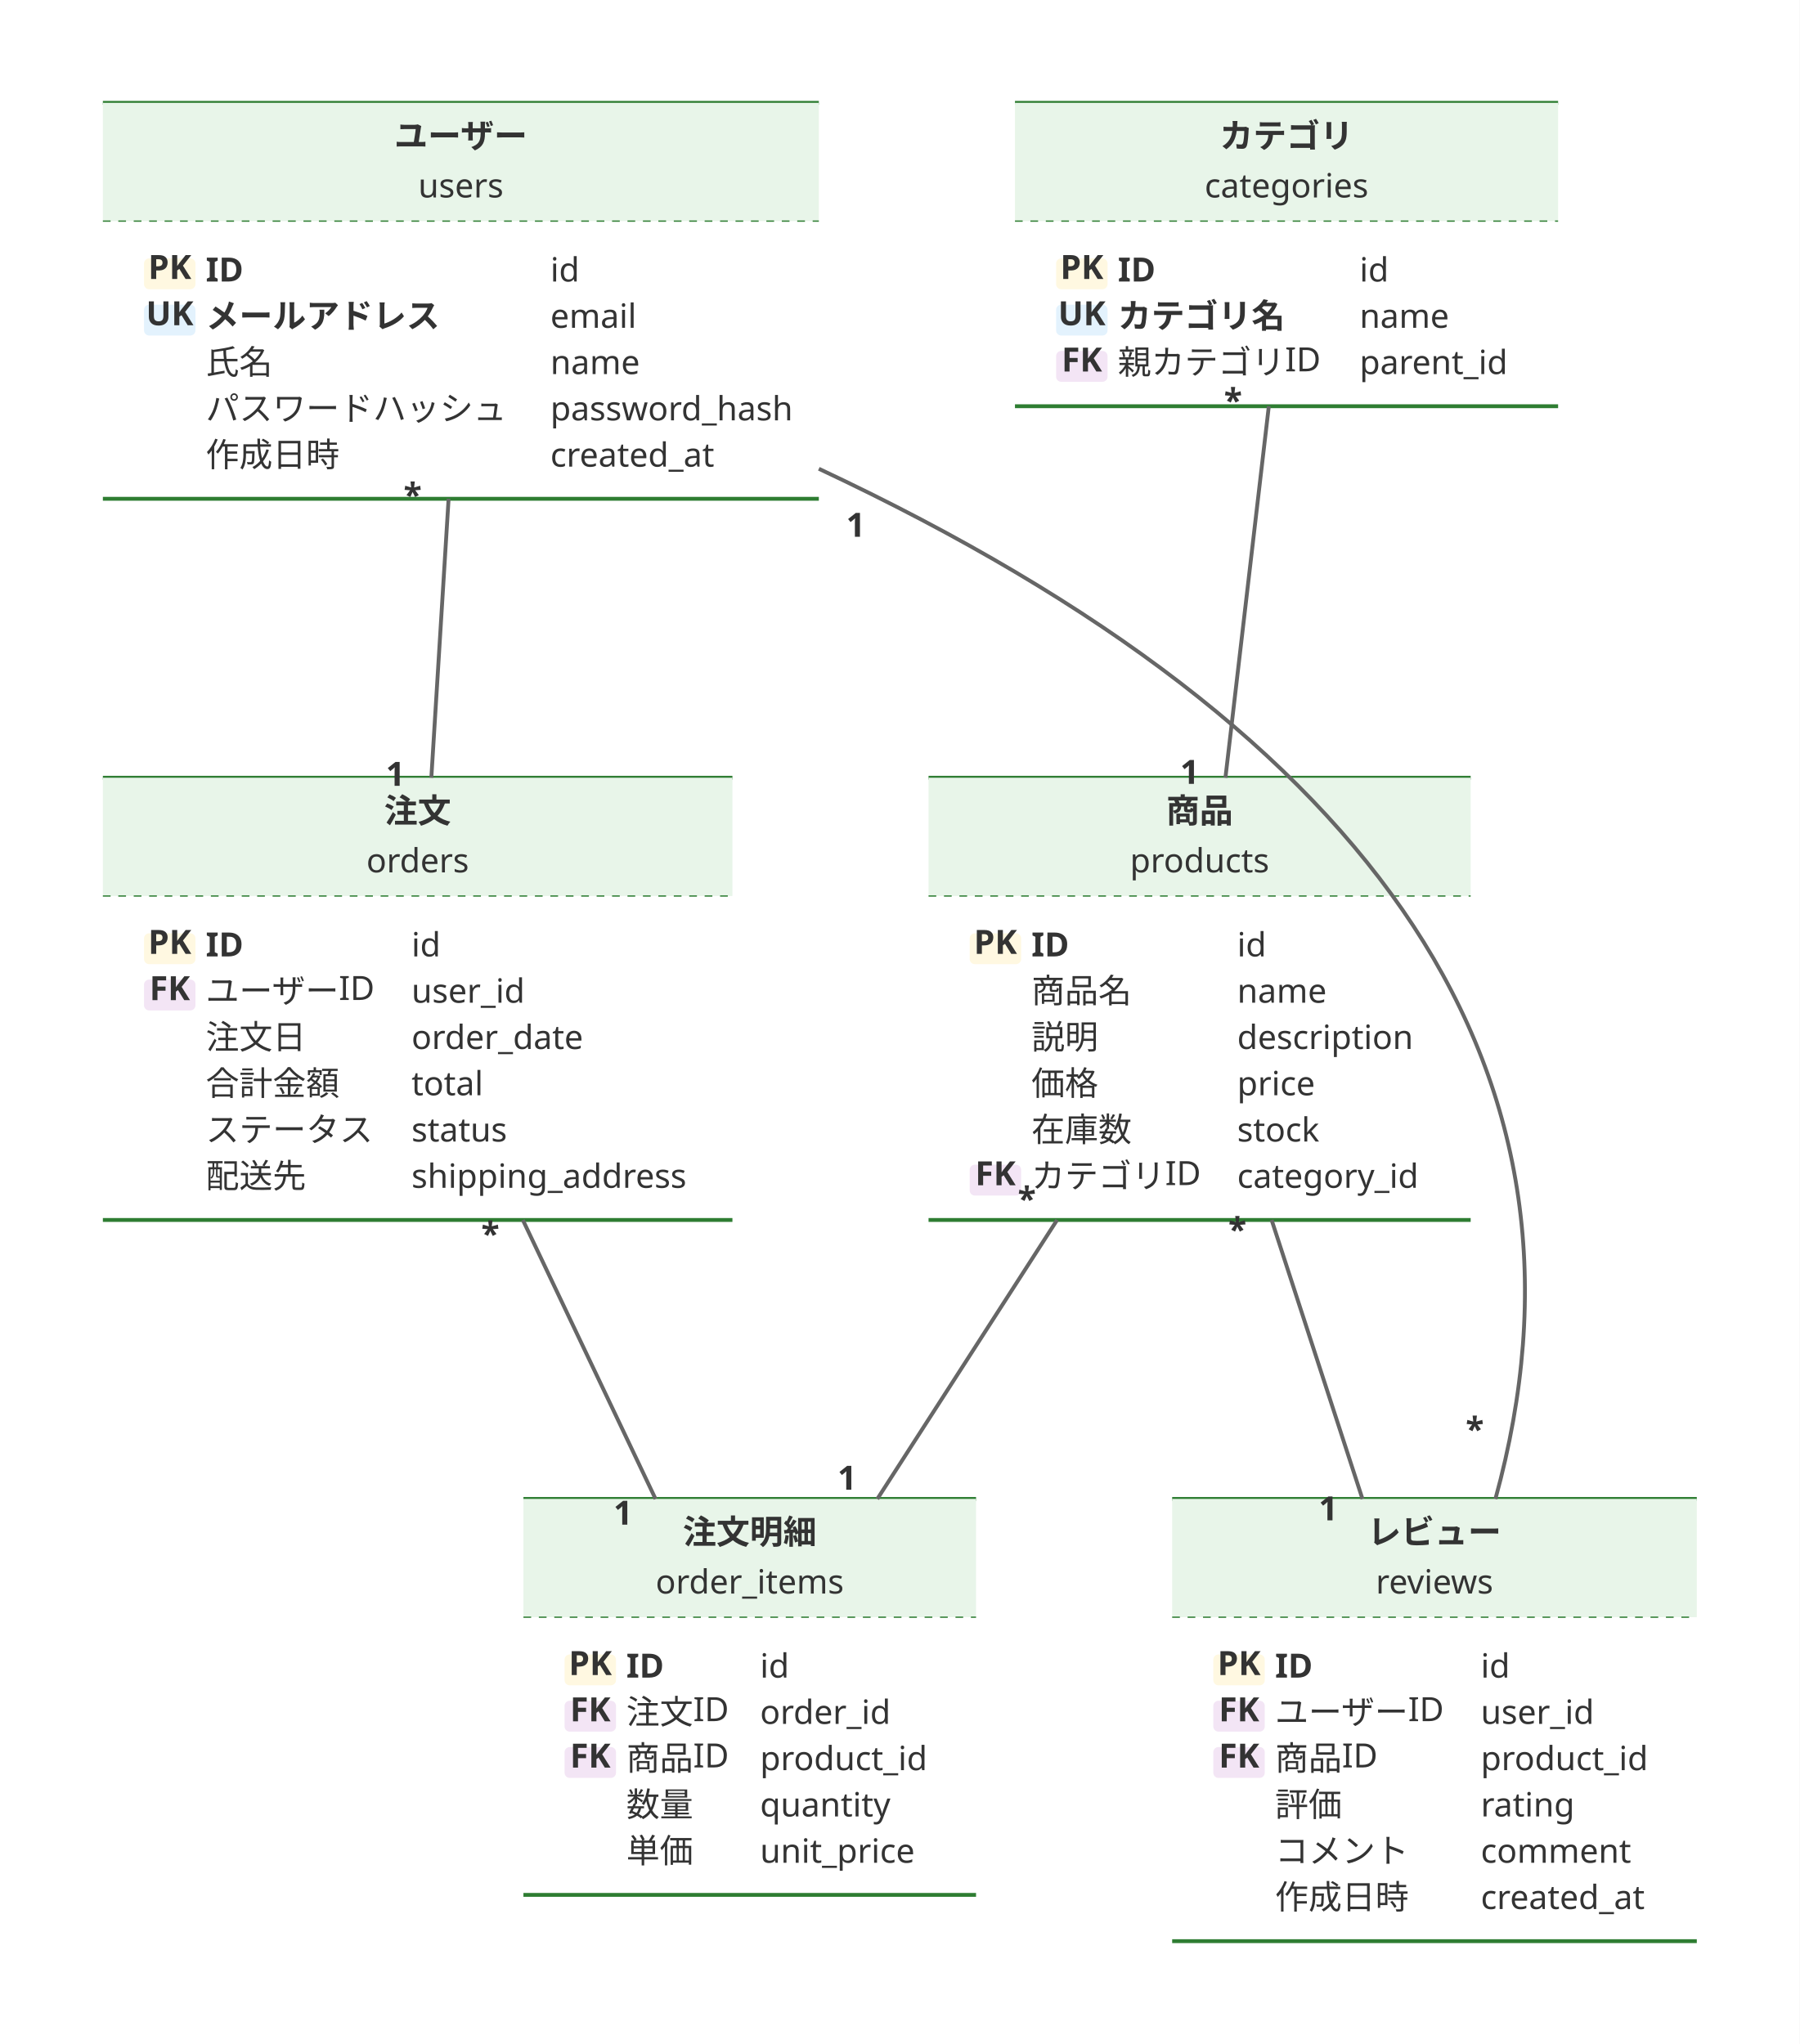
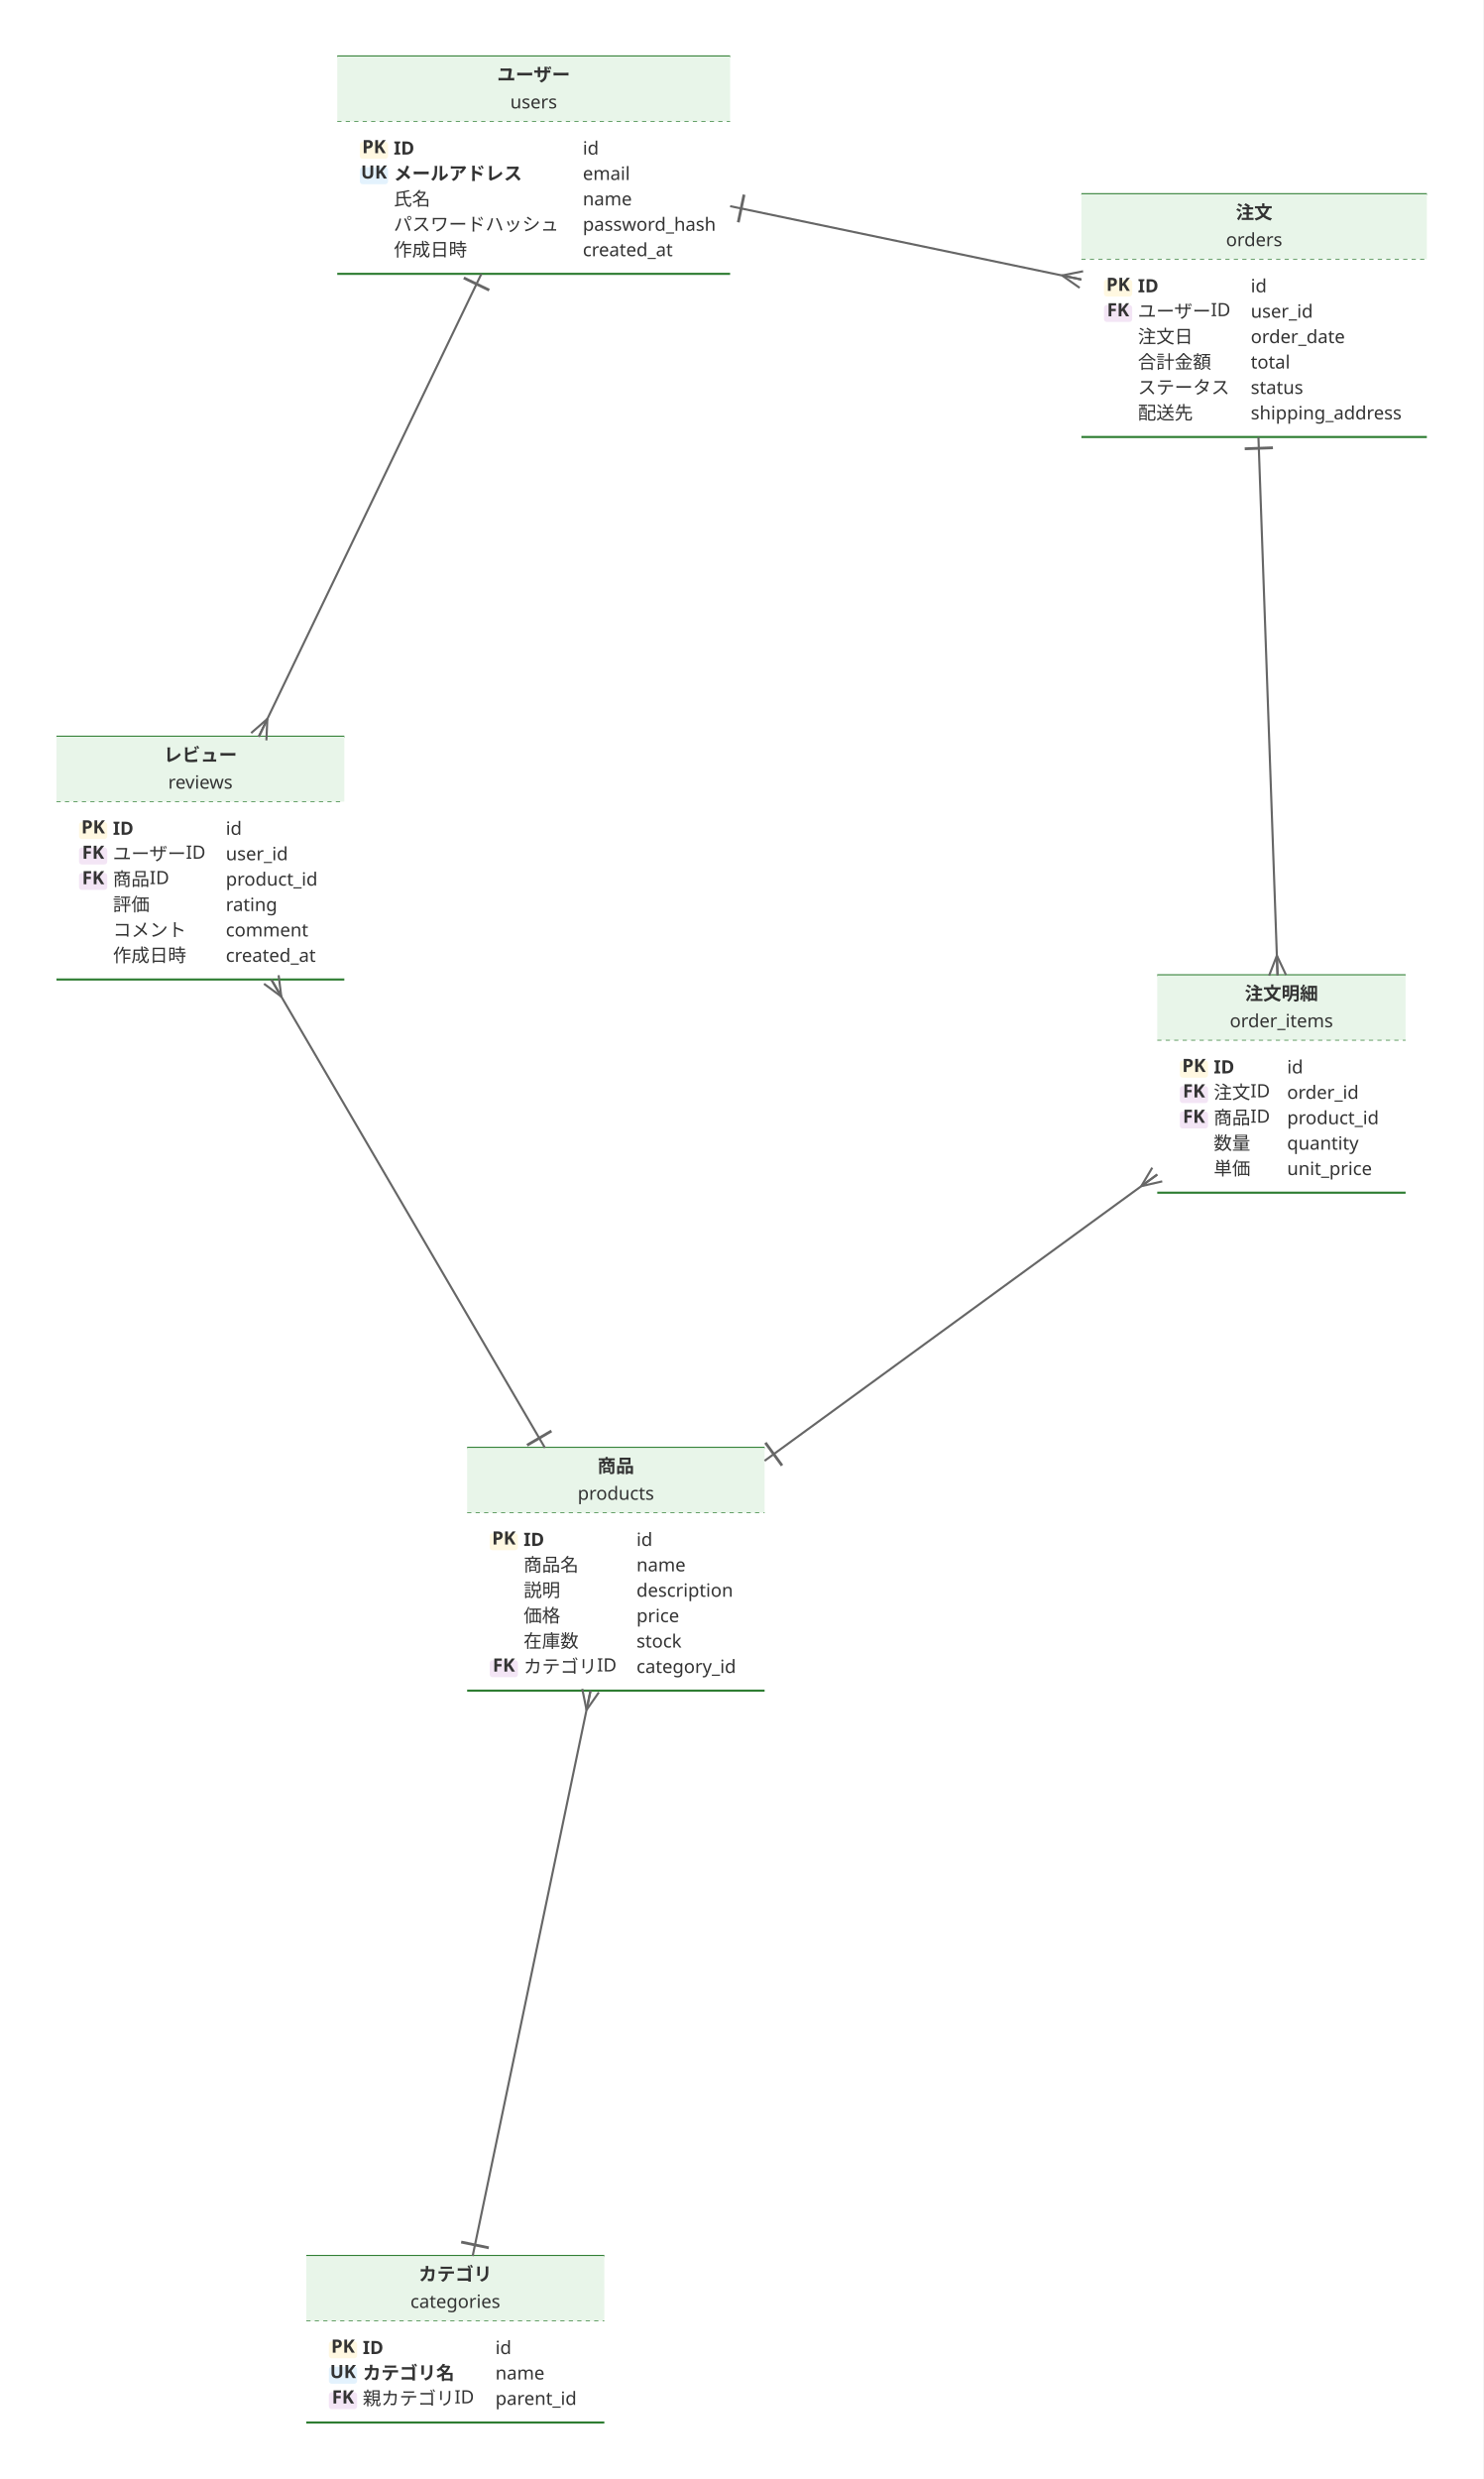
- <svg xmlns="http://www.w3.org/2000/svg" width="699.79" height="795" viewBox="0 0 699.79 795">
+ <svg xmlns="http://www.w3.org/2000/svg" width="1051.119" height="1756.214" viewBox="0 0 1051.119 1756.214">
  <rect width="100%" height="100%" fill="white" />
  <style>text { font-family: sans-serif; font-size: 13px; fill: #333; }</style>
-   <rect x="40" y="40" width="278.4" height="154" fill="#fff" stroke="none" />
-   <line x1="40" y1="40" x2="318.4" y2="40" stroke="#2e7d32" stroke-width="1.5" />
-   <line x1="40" y1="194" x2="318.4" y2="194" stroke="#2e7d32" stroke-width="1.5" />
-   <rect x="40" y="40" width="278.4" height="46" fill="#e8f5e9" />
-   <line x1="40" y1="86" x2="318.4" y2="86" stroke="#2e7d32" stroke-width="0.5" stroke-dasharray="3,3" />
-   <text x="179.2" y="57.48" text-anchor="middle" font-weight="bold" fill="#2e7d32">ユーザー</text>
-   <text x="179.2" y="76.8" text-anchor="middle" font-size="10" font-family="monospace" fill="#888">users</text>
-   <rect x="56" y="100.5" width="20" height="12" rx="2" fill="#fff8e1" stroke="none" />
-   <text x="66" y="108.5" font-size="8" font-weight="bold" fill="#c8a415" text-anchor="middle">PK</text>
-   <text x="80" y="109.5" font-size="11" fill="#333" font-weight="bold">ID</text>
-   <text x="214" y="109.5" font-size="10" font-family="monospace" fill="#999">id</text>
-   <rect x="56" y="118.5" width="20" height="12" rx="2" fill="#e3f2fd" stroke="none" />
-   <text x="66" y="126.5" font-size="8" font-weight="bold" fill="#1565c0" text-anchor="middle">UK</text>
-   <text x="80" y="127.5" font-size="11" fill="#333" font-weight="bold">メールアドレス</text>
-   <text x="214" y="127.5" font-size="10" font-family="monospace" fill="#999">email</text>
-   <text x="80" y="145.5" font-size="11" fill="#555">氏名</text>
-   <text x="214" y="145.5" font-size="10" font-family="monospace" fill="#999">name</text>
-   <text x="80" y="163.5" font-size="11" fill="#555">パスワードハッシュ</text>
-   <text x="214" y="163.5" font-size="10" font-family="monospace" fill="#999">password_hash</text>
-   <text x="80" y="181.5" font-size="11" fill="#555">作成日時</text>
-   <text x="214" y="181.5" font-size="10" font-family="monospace" fill="#999">created_at</text>
-   <rect x="40" y="302.5" width="244.8" height="172" fill="#fff" stroke="none" />
-   <line x1="40" y1="302.5" x2="284.8" y2="302.5" stroke="#2e7d32" stroke-width="1.5" />
-   <line x1="40" y1="474.5" x2="284.8" y2="474.5" stroke="#2e7d32" stroke-width="1.5" />
-   <rect x="40" y="302.5" width="244.8" height="46" fill="#e8f5e9" />
-   <line x1="40" y1="348.5" x2="284.8" y2="348.5" stroke="#2e7d32" stroke-width="0.5" stroke-dasharray="3,3" />
-   <text x="162.4" y="319.98" text-anchor="middle" font-weight="bold" fill="#2e7d32">注文</text>
-   <text x="162.4" y="339.3" text-anchor="middle" font-size="10" font-family="monospace" fill="#888">orders</text>
-   <rect x="56" y="363" width="20" height="12" rx="2" fill="#fff8e1" stroke="none" />
-   <text x="66" y="371" font-size="8" font-weight="bold" fill="#c8a415" text-anchor="middle">PK</text>
-   <text x="80" y="372" font-size="11" fill="#333" font-weight="bold">ID</text>
-   <text x="160" y="372" font-size="10" font-family="monospace" fill="#999">id</text>
-   <rect x="56" y="381" width="20" height="12" rx="2" fill="#f3e5f5" stroke="none" />
-   <text x="66" y="389" font-size="8" font-weight="bold" fill="#7b1fa2" text-anchor="middle">FK</text>
-   <text x="80" y="390" font-size="11" fill="#555">ユーザーID</text>
-   <text x="160" y="390" font-size="10" font-family="monospace" fill="#999">user_id</text>
-   <text x="80" y="408" font-size="11" fill="#555">注文日</text>
-   <text x="160" y="408" font-size="10" font-family="monospace" fill="#999">order_date</text>
-   <text x="80" y="426" font-size="11" fill="#555">合計金額</text>
-   <text x="160" y="426" font-size="10" font-family="monospace" fill="#999">total</text>
-   <text x="80" y="444" font-size="11" fill="#555">ステータス</text>
-   <text x="160" y="444" font-size="10" font-family="monospace" fill="#999">status</text>
-   <text x="80" y="462" font-size="11" fill="#555">配送先</text>
-   <text x="160" y="462" font-size="10" font-family="monospace" fill="#999">shipping_address</text>
-   <rect x="203.53" y="583" width="176" height="154" fill="#fff" stroke="none" />
-   <line x1="203.53" y1="583" x2="379.53" y2="583" stroke="#2e7d32" stroke-width="1.5" />
-   <line x1="203.53" y1="737" x2="379.53" y2="737" stroke="#2e7d32" stroke-width="1.5" />
-   <rect x="203.53" y="583" width="176" height="46" fill="#e8f5e9" />
-   <line x1="203.53" y1="629" x2="379.53" y2="629" stroke="#2e7d32" stroke-width="0.5" stroke-dasharray="3,3" />
-   <text x="291.53" y="600.48" text-anchor="middle" font-weight="bold" fill="#2e7d32">注文明細</text>
-   <text x="291.53" y="619.8" text-anchor="middle" font-size="10" font-family="monospace" fill="#888">order_items</text>
-   <rect x="219.53" y="643.5" width="20" height="12" rx="2" fill="#fff8e1" stroke="none" />
-   <text x="229.53" y="651.5" font-size="8" font-weight="bold" fill="#c8a415" text-anchor="middle">PK</text>
-   <text x="243.53" y="652.5" font-size="11" fill="#333" font-weight="bold">ID</text>
-   <text x="295.53" y="652.5" font-size="10" font-family="monospace" fill="#999">id</text>
-   <rect x="219.53" y="661.5" width="20" height="12" rx="2" fill="#f3e5f5" stroke="none" />
-   <text x="229.53" y="669.5" font-size="8" font-weight="bold" fill="#7b1fa2" text-anchor="middle">FK</text>
-   <text x="243.53" y="670.5" font-size="11" fill="#555">注文ID</text>
-   <text x="295.53" y="670.5" font-size="10" font-family="monospace" fill="#999">order_id</text>
-   <rect x="219.53" y="679.5" width="20" height="12" rx="2" fill="#f3e5f5" stroke="none" />
-   <text x="229.53" y="687.5" font-size="8" font-weight="bold" fill="#7b1fa2" text-anchor="middle">FK</text>
-   <text x="243.53" y="688.5" font-size="11" fill="#555">商品ID</text>
-   <text x="295.53" y="688.5" font-size="10" font-family="monospace" fill="#999">product_id</text>
-   <text x="243.53" y="706.5" font-size="11" fill="#555">数量</text>
-   <text x="295.53" y="706.5" font-size="10" font-family="monospace" fill="#999">quantity</text>
-   <text x="243.53" y="724.5" font-size="11" fill="#555">単価</text>
-   <text x="295.53" y="724.5" font-size="10" font-family="monospace" fill="#999">unit_price</text>
-   <rect x="361.06" y="302.5" width="210.8" height="172" fill="#fff" stroke="none" />
-   <line x1="361.06" y1="302.5" x2="571.86" y2="302.5" stroke="#2e7d32" stroke-width="1.5" />
-   <line x1="361.06" y1="474.5" x2="571.86" y2="474.5" stroke="#2e7d32" stroke-width="1.5" />
-   <rect x="361.06" y="302.5" width="210.8" height="46" fill="#e8f5e9" />
-   <line x1="361.06" y1="348.5" x2="571.86" y2="348.5" stroke="#2e7d32" stroke-width="0.5" stroke-dasharray="3,3" />
-   <text x="466.46" y="319.98" text-anchor="middle" font-weight="bold" fill="#2e7d32">商品</text>
-   <text x="466.46" y="339.3" text-anchor="middle" font-size="10" font-family="monospace" fill="#888">products</text>
-   <rect x="377.06" y="363" width="20" height="12" rx="2" fill="#fff8e1" stroke="none" />
-   <text x="387.06" y="371" font-size="8" font-weight="bold" fill="#c8a415" text-anchor="middle">PK</text>
-   <text x="401.06" y="372" font-size="11" fill="#333" font-weight="bold">ID</text>
-   <text x="481.06" y="372" font-size="10" font-family="monospace" fill="#999">id</text>
-   <text x="401.06" y="390" font-size="11" fill="#555">商品名</text>
-   <text x="481.06" y="390" font-size="10" font-family="monospace" fill="#999">name</text>
-   <text x="401.06" y="408" font-size="11" fill="#555">説明</text>
-   <text x="481.06" y="408" font-size="10" font-family="monospace" fill="#999">description</text>
-   <text x="401.06" y="426" font-size="11" fill="#555">価格</text>
-   <text x="481.06" y="426" font-size="10" font-family="monospace" fill="#999">price</text>
-   <text x="401.06" y="444" font-size="11" fill="#555">在庫数</text>
-   <text x="481.06" y="444" font-size="10" font-family="monospace" fill="#999">stock</text>
-   <rect x="377.06" y="453" width="20" height="12" rx="2" fill="#f3e5f5" stroke="none" />
-   <text x="387.06" y="461" font-size="8" font-weight="bold" fill="#7b1fa2" text-anchor="middle">FK</text>
-   <text x="401.06" y="462" font-size="11" fill="#555">カテゴリID</text>
-   <text x="481.06" y="462" font-size="10" font-family="monospace" fill="#999">category_id</text>
-   <rect x="394.66" y="40" width="211.2" height="118" fill="#fff" stroke="none" />
-   <line x1="394.66" y1="40" x2="605.86" y2="40" stroke="#2e7d32" stroke-width="1.5" />
-   <line x1="394.66" y1="158" x2="605.86" y2="158" stroke="#2e7d32" stroke-width="1.5" />
-   <rect x="394.66" y="40" width="211.2" height="46" fill="#e8f5e9" />
-   <line x1="394.66" y1="86" x2="605.86" y2="86" stroke="#2e7d32" stroke-width="0.5" stroke-dasharray="3,3" />
-   <text x="500.26" y="57.48" text-anchor="middle" font-weight="bold" fill="#2e7d32">カテゴリ</text>
-   <text x="500.26" y="76.8" text-anchor="middle" font-size="10" font-family="monospace" fill="#888">categories</text>
-   <rect x="410.66" y="100.5" width="20" height="12" rx="2" fill="#fff8e1" stroke="none" />
-   <text x="420.66" y="108.5" font-size="8" font-weight="bold" fill="#c8a415" text-anchor="middle">PK</text>
-   <text x="434.66" y="109.5" font-size="11" fill="#333" font-weight="bold">ID</text>
-   <text x="528.66" y="109.5" font-size="10" font-family="monospace" fill="#999">id</text>
-   <rect x="410.66" y="118.5" width="20" height="12" rx="2" fill="#e3f2fd" stroke="none" />
-   <text x="420.66" y="126.5" font-size="8" font-weight="bold" fill="#1565c0" text-anchor="middle">UK</text>
-   <text x="434.66" y="127.5" font-size="11" fill="#333" font-weight="bold">カテゴリ名</text>
-   <text x="528.66" y="127.5" font-size="10" font-family="monospace" fill="#999">name</text>
-   <rect x="410.66" y="136.5" width="20" height="12" rx="2" fill="#f3e5f5" stroke="none" />
-   <text x="420.66" y="144.5" font-size="8" font-weight="bold" fill="#7b1fa2" text-anchor="middle">FK</text>
-   <text x="434.66" y="145.5" font-size="11" fill="#555">親カテゴリID</text>
-   <text x="528.66" y="145.5" font-size="10" font-family="monospace" fill="#999">parent_id</text>
-   <rect x="455.79" y="583" width="204" height="172" fill="#fff" stroke="none" />
-   <line x1="455.79" y1="583" x2="659.79" y2="583" stroke="#2e7d32" stroke-width="1.5" />
-   <line x1="455.79" y1="755" x2="659.79" y2="755" stroke="#2e7d32" stroke-width="1.5" />
-   <rect x="455.79" y="583" width="204" height="46" fill="#e8f5e9" />
-   <line x1="455.79" y1="629" x2="659.79" y2="629" stroke="#2e7d32" stroke-width="0.5" stroke-dasharray="3,3" />
-   <text x="557.79" y="600.48" text-anchor="middle" font-weight="bold" fill="#2e7d32">レビュー</text>
-   <text x="557.79" y="619.8" text-anchor="middle" font-size="10" font-family="monospace" fill="#888">reviews</text>
-   <rect x="471.79" y="643.5" width="20" height="12" rx="2" fill="#fff8e1" stroke="none" />
-   <text x="481.79" y="651.5" font-size="8" font-weight="bold" fill="#c8a415" text-anchor="middle">PK</text>
-   <text x="495.79" y="652.5" font-size="11" fill="#333" font-weight="bold">ID</text>
-   <text x="575.79" y="652.5" font-size="10" font-family="monospace" fill="#999">id</text>
-   <rect x="471.79" y="661.5" width="20" height="12" rx="2" fill="#f3e5f5" stroke="none" />
-   <text x="481.79" y="669.5" font-size="8" font-weight="bold" fill="#7b1fa2" text-anchor="middle">FK</text>
-   <text x="495.79" y="670.5" font-size="11" fill="#555">ユーザーID</text>
-   <text x="575.79" y="670.5" font-size="10" font-family="monospace" fill="#999">user_id</text>
-   <rect x="471.79" y="679.5" width="20" height="12" rx="2" fill="#f3e5f5" stroke="none" />
-   <text x="481.79" y="687.5" font-size="8" font-weight="bold" fill="#7b1fa2" text-anchor="middle">FK</text>
-   <text x="495.79" y="688.5" font-size="11" fill="#555">商品ID</text>
-   <text x="575.79" y="688.5" font-size="10" font-family="monospace" fill="#999">product_id</text>
-   <text x="495.79" y="706.5" font-size="11" fill="#555">評価</text>
-   <text x="575.79" y="706.5" font-size="10" font-family="monospace" fill="#999">rating</text>
-   <text x="495.79" y="724.5" font-size="11" fill="#555">コメント</text>
-   <text x="575.79" y="724.5" font-size="10" font-family="monospace" fill="#999">comment</text>
-   <text x="495.79" y="742.5" font-size="11" fill="#555">作成日時</text>
-   <text x="575.79" y="742.5" font-size="10" font-family="monospace" fill="#999">created_at</text>
-   <path d="M174.435,194 L167.722,302.5" fill="none" stroke="#666" stroke-width="1.5" />
-   <text x="153.748" y="305.635" text-anchor="middle" font-size="12" font-weight="bold" fill="#666">1</text>
-   <text x="160.462" y="197.135" text-anchor="middle" font-size="12" font-weight="bold" fill="#666">*</text>
-   <path d="M203.303,474.5 L254.907,583" fill="none" stroke="#666" stroke-width="1.5" />
-   <text x="242.265" y="593.013" text-anchor="middle" font-size="12" font-weight="bold" fill="#666">1</text>
-   <text x="190.66" y="484.513" text-anchor="middle" font-size="12" font-weight="bold" fill="#666">*</text>
-   <path d="M411.049,474.5 L341.142,583" fill="none" stroke="#666" stroke-width="1.5" />
-   <text x="329.373" y="579.417" text-anchor="middle" font-size="12" font-weight="bold" fill="#666">1</text>
-   <text x="399.281" y="470.917" text-anchor="middle" font-size="12" font-weight="bold" fill="#666">*</text>
-   <path d="M493.372,158 L476.501,302.5" fill="none" stroke="#666" stroke-width="1.5" />
-   <text x="462.595" y="304.876" text-anchor="middle" font-size="12" font-weight="bold" fill="#666">1</text>
-   <text x="479.466" y="160.376" text-anchor="middle" font-size="12" font-weight="bold" fill="#666">*</text>
-   <path d="M318.4,182.317 Q649.12,337.5 581.483,583" fill="none" stroke="#666" stroke-width="1.5" />
-   <text x="332.734" y="208.778" text-anchor="middle" font-size="12" font-weight="bold" fill="#666">1</text>
-   <text x="573.452" y="560.464" text-anchor="middle" font-size="12" font-weight="bold" fill="#666">*</text>
-   <path d="M494.461,474.5 L529.789,583" fill="none" stroke="#666" stroke-width="1.5" />
-   <text x="516.477" y="591.334" text-anchor="middle" font-size="12" font-weight="bold" fill="#666">1</text>
-   <text x="481.149" y="482.834" text-anchor="middle" font-size="12" font-weight="bold" fill="#666">*</text>
+   <rect x="238.986" y="40" width="278.4" height="154" fill="#fff" stroke="none" />
+   <line x1="238.986" y1="40" x2="517.386" y2="40" stroke="#2e7d32" stroke-width="1.5" />
+   <line x1="238.986" y1="194" x2="517.386" y2="194" stroke="#2e7d32" stroke-width="1.5" />
+   <rect x="238.986" y="40" width="278.4" height="46" fill="#e8f5e9" />
+   <line x1="238.986" y1="86" x2="517.386" y2="86" stroke="#2e7d32" stroke-width="0.5" stroke-dasharray="3,3" />
+   <text x="378.186" y="57.48" text-anchor="middle" font-weight="bold" fill="#2e7d32">ユーザー</text>
+   <text x="378.186" y="76.8" text-anchor="middle" font-size="10" font-family="monospace" fill="#888">users</text>
+   <rect x="254.986" y="100.5" width="20" height="12" rx="2" fill="#fff8e1" stroke="none" />
+   <text x="264.986" y="108.5" font-size="8" font-weight="bold" fill="#c8a415" text-anchor="middle">PK</text>
+   <text x="278.986" y="109.5" font-size="11" fill="#333" font-weight="bold">ID</text>
+   <text x="412.986" y="109.5" font-size="10" font-family="monospace" fill="#999">id</text>
+   <rect x="254.986" y="118.5" width="20" height="12" rx="2" fill="#e3f2fd" stroke="none" />
+   <text x="264.986" y="126.5" font-size="8" font-weight="bold" fill="#1565c0" text-anchor="middle">UK</text>
+   <text x="278.986" y="127.5" font-size="11" fill="#333" font-weight="bold">メールアドレス</text>
+   <text x="412.986" y="127.5" font-size="10" font-family="monospace" fill="#999">email</text>
+   <text x="278.986" y="145.5" font-size="11" fill="#555">氏名</text>
+   <text x="412.986" y="145.5" font-size="10" font-family="monospace" fill="#999">name</text>
+   <text x="278.986" y="163.5" font-size="11" fill="#555">パスワードハッシュ</text>
+   <text x="412.986" y="163.5" font-size="10" font-family="monospace" fill="#999">password_hash</text>
+   <text x="278.986" y="181.5" font-size="11" fill="#555">作成日時</text>
+   <text x="412.986" y="181.5" font-size="10" font-family="monospace" fill="#999">created_at</text>
+   <rect x="766.319" y="137.581" width="244.8" height="172" fill="#fff" stroke="none" />
+   <line x1="766.319" y1="137.581" x2="1011.119" y2="137.581" stroke="#2e7d32" stroke-width="1.5" />
+   <line x1="766.319" y1="309.581" x2="1011.119" y2="309.581" stroke="#2e7d32" stroke-width="1.5" />
+   <rect x="766.319" y="137.581" width="244.8" height="46" fill="#e8f5e9" />
+   <line x1="766.319" y1="183.581" x2="1011.119" y2="183.581" stroke="#2e7d32" stroke-width="0.5" stroke-dasharray="3,3" />
+   <text x="888.719" y="155.061" text-anchor="middle" font-weight="bold" fill="#2e7d32">注文</text>
+   <text x="888.719" y="174.381" text-anchor="middle" font-size="10" font-family="monospace" fill="#888">orders</text>
+   <rect x="782.319" y="198.081" width="20" height="12" rx="2" fill="#fff8e1" stroke="none" />
+   <text x="792.319" y="206.081" font-size="8" font-weight="bold" fill="#c8a415" text-anchor="middle">PK</text>
+   <text x="806.319" y="207.081" font-size="11" fill="#333" font-weight="bold">ID</text>
+   <text x="886.319" y="207.081" font-size="10" font-family="monospace" fill="#999">id</text>
+   <rect x="782.319" y="216.081" width="20" height="12" rx="2" fill="#f3e5f5" stroke="none" />
+   <text x="792.319" y="224.081" font-size="8" font-weight="bold" fill="#7b1fa2" text-anchor="middle">FK</text>
+   <text x="806.319" y="225.081" font-size="11" fill="#555">ユーザーID</text>
+   <text x="886.319" y="225.081" font-size="10" font-family="monospace" fill="#999">user_id</text>
+   <text x="806.319" y="243.081" font-size="11" fill="#555">注文日</text>
+   <text x="886.319" y="243.081" font-size="10" font-family="monospace" fill="#999">order_date</text>
+   <text x="806.319" y="261.081" font-size="11" fill="#555">合計金額</text>
+   <text x="886.319" y="261.081" font-size="10" font-family="monospace" fill="#999">total</text>
+   <text x="806.319" y="279.081" font-size="11" fill="#555">ステータス</text>
+   <text x="886.319" y="279.081" font-size="10" font-family="monospace" fill="#999">status</text>
+   <text x="806.319" y="297.081" font-size="11" fill="#555">配送先</text>
+   <text x="886.319" y="297.081" font-size="10" font-family="monospace" fill="#999">shipping_address</text>
+   <rect x="820.068" y="690.944" width="176" height="154" fill="#fff" stroke="none" />
+   <line x1="820.068" y1="690.944" x2="996.068" y2="690.944" stroke="#2e7d32" stroke-width="1.5" />
+   <line x1="820.068" y1="844.944" x2="996.068" y2="844.944" stroke="#2e7d32" stroke-width="1.5" />
+   <rect x="820.068" y="690.944" width="176" height="46" fill="#e8f5e9" />
+   <line x1="820.068" y1="736.944" x2="996.068" y2="736.944" stroke="#2e7d32" stroke-width="0.5" stroke-dasharray="3,3" />
+   <text x="908.068" y="708.424" text-anchor="middle" font-weight="bold" fill="#2e7d32">注文明細</text>
+   <text x="908.068" y="727.744" text-anchor="middle" font-size="10" font-family="monospace" fill="#888">order_items</text>
+   <rect x="836.068" y="751.444" width="20" height="12" rx="2" fill="#fff8e1" stroke="none" />
+   <text x="846.068" y="759.444" font-size="8" font-weight="bold" fill="#c8a415" text-anchor="middle">PK</text>
+   <text x="860.068" y="760.444" font-size="11" fill="#333" font-weight="bold">ID</text>
+   <text x="912.068" y="760.444" font-size="10" font-family="monospace" fill="#999">id</text>
+   <rect x="836.068" y="769.444" width="20" height="12" rx="2" fill="#f3e5f5" stroke="none" />
+   <text x="846.068" y="777.444" font-size="8" font-weight="bold" fill="#7b1fa2" text-anchor="middle">FK</text>
+   <text x="860.068" y="778.444" font-size="11" fill="#555">注文ID</text>
+   <text x="912.068" y="778.444" font-size="10" font-family="monospace" fill="#999">order_id</text>
+   <rect x="836.068" y="787.444" width="20" height="12" rx="2" fill="#f3e5f5" stroke="none" />
+   <text x="846.068" y="795.444" font-size="8" font-weight="bold" fill="#7b1fa2" text-anchor="middle">FK</text>
+   <text x="860.068" y="796.444" font-size="11" fill="#555">商品ID</text>
+   <text x="912.068" y="796.444" font-size="10" font-family="monospace" fill="#999">product_id</text>
+   <text x="860.068" y="814.444" font-size="11" fill="#555">数量</text>
+   <text x="912.068" y="814.444" font-size="10" font-family="monospace" fill="#999">quantity</text>
+   <text x="860.068" y="832.444" font-size="11" fill="#555">単価</text>
+   <text x="912.068" y="832.444" font-size="10" font-family="monospace" fill="#999">unit_price</text>
+   <rect x="331.029" y="1025.704" width="210.8" height="172" fill="#fff" stroke="none" />
+   <line x1="331.029" y1="1025.704" x2="541.829" y2="1025.704" stroke="#2e7d32" stroke-width="1.5" />
+   <line x1="331.029" y1="1197.704" x2="541.829" y2="1197.704" stroke="#2e7d32" stroke-width="1.5" />
+   <rect x="331.029" y="1025.704" width="210.8" height="46" fill="#e8f5e9" />
+   <line x1="331.029" y1="1071.704" x2="541.829" y2="1071.704" stroke="#2e7d32" stroke-width="0.5" stroke-dasharray="3,3" />
+   <text x="436.429" y="1043.184" text-anchor="middle" font-weight="bold" fill="#2e7d32">商品</text>
+   <text x="436.429" y="1062.504" text-anchor="middle" font-size="10" font-family="monospace" fill="#888">products</text>
+   <rect x="347.029" y="1086.204" width="20" height="12" rx="2" fill="#fff8e1" stroke="none" />
+   <text x="357.029" y="1094.204" font-size="8" font-weight="bold" fill="#c8a415" text-anchor="middle">PK</text>
+   <text x="371.029" y="1095.204" font-size="11" fill="#333" font-weight="bold">ID</text>
+   <text x="451.029" y="1095.204" font-size="10" font-family="monospace" fill="#999">id</text>
+   <text x="371.029" y="1113.204" font-size="11" fill="#555">商品名</text>
+   <text x="451.029" y="1113.204" font-size="10" font-family="monospace" fill="#999">name</text>
+   <text x="371.029" y="1131.204" font-size="11" fill="#555">説明</text>
+   <text x="451.029" y="1131.204" font-size="10" font-family="monospace" fill="#999">description</text>
+   <text x="371.029" y="1149.204" font-size="11" fill="#555">価格</text>
+   <text x="451.029" y="1149.204" font-size="10" font-family="monospace" fill="#999">price</text>
+   <text x="371.029" y="1167.204" font-size="11" fill="#555">在庫数</text>
+   <text x="451.029" y="1167.204" font-size="10" font-family="monospace" fill="#999">stock</text>
+   <rect x="347.029" y="1176.204" width="20" height="12" rx="2" fill="#f3e5f5" stroke="none" />
+   <text x="357.029" y="1184.204" font-size="8" font-weight="bold" fill="#7b1fa2" text-anchor="middle">FK</text>
+   <text x="371.029" y="1185.204" font-size="11" fill="#555">カテゴリID</text>
+   <text x="451.029" y="1185.204" font-size="10" font-family="monospace" fill="#999">category_id</text>
+   <rect x="217.05" y="1598.214" width="211.2" height="118" fill="#fff" stroke="none" />
+   <line x1="217.05" y1="1598.214" x2="428.25" y2="1598.214" stroke="#2e7d32" stroke-width="1.5" />
+   <line x1="217.05" y1="1716.214" x2="428.25" y2="1716.214" stroke="#2e7d32" stroke-width="1.5" />
+   <rect x="217.05" y="1598.214" width="211.2" height="46" fill="#e8f5e9" />
+   <line x1="217.05" y1="1644.214" x2="428.25" y2="1644.214" stroke="#2e7d32" stroke-width="0.5" stroke-dasharray="3,3" />
+   <text x="322.65" y="1615.694" text-anchor="middle" font-weight="bold" fill="#2e7d32">カテゴリ</text>
+   <text x="322.65" y="1635.014" text-anchor="middle" font-size="10" font-family="monospace" fill="#888">categories</text>
+   <rect x="233.05" y="1658.714" width="20" height="12" rx="2" fill="#fff8e1" stroke="none" />
+   <text x="243.05" y="1666.714" font-size="8" font-weight="bold" fill="#c8a415" text-anchor="middle">PK</text>
+   <text x="257.05" y="1667.714" font-size="11" fill="#333" font-weight="bold">ID</text>
+   <text x="351.05" y="1667.714" font-size="10" font-family="monospace" fill="#999">id</text>
+   <rect x="233.05" y="1676.714" width="20" height="12" rx="2" fill="#e3f2fd" stroke="none" />
+   <text x="243.05" y="1684.714" font-size="8" font-weight="bold" fill="#1565c0" text-anchor="middle">UK</text>
+   <text x="257.05" y="1685.714" font-size="11" fill="#333" font-weight="bold">カテゴリ名</text>
+   <text x="351.05" y="1685.714" font-size="10" font-family="monospace" fill="#999">name</text>
+   <rect x="233.05" y="1694.714" width="20" height="12" rx="2" fill="#f3e5f5" stroke="none" />
+   <text x="243.05" y="1702.714" font-size="8" font-weight="bold" fill="#7b1fa2" text-anchor="middle">FK</text>
+   <text x="257.05" y="1703.714" font-size="11" fill="#555">親カテゴリID</text>
+   <text x="351.05" y="1703.714" font-size="10" font-family="monospace" fill="#999">parent_id</text>
+   <rect x="40" y="521.914" width="204" height="172" fill="#fff" stroke="none" />
+   <line x1="40" y1="521.914" x2="244" y2="521.914" stroke="#2e7d32" stroke-width="1.5" />
+   <line x1="40" y1="693.914" x2="244" y2="693.914" stroke="#2e7d32" stroke-width="1.5" />
+   <rect x="40" y="521.914" width="204" height="46" fill="#e8f5e9" />
+   <line x1="40" y1="567.914" x2="244" y2="567.914" stroke="#2e7d32" stroke-width="0.5" stroke-dasharray="3,3" />
+   <text x="142" y="539.394" text-anchor="middle" font-weight="bold" fill="#2e7d32">レビュー</text>
+   <text x="142" y="558.714" text-anchor="middle" font-size="10" font-family="monospace" fill="#888">reviews</text>
+   <rect x="56" y="582.414" width="20" height="12" rx="2" fill="#fff8e1" stroke="none" />
+   <text x="66" y="590.414" font-size="8" font-weight="bold" fill="#c8a415" text-anchor="middle">PK</text>
+   <text x="80" y="591.414" font-size="11" fill="#333" font-weight="bold">ID</text>
+   <text x="160" y="591.414" font-size="10" font-family="monospace" fill="#999">id</text>
+   <rect x="56" y="600.414" width="20" height="12" rx="2" fill="#f3e5f5" stroke="none" />
+   <text x="66" y="608.414" font-size="8" font-weight="bold" fill="#7b1fa2" text-anchor="middle">FK</text>
+   <text x="80" y="609.414" font-size="11" fill="#555">ユーザーID</text>
+   <text x="160" y="609.414" font-size="10" font-family="monospace" fill="#999">user_id</text>
+   <rect x="56" y="618.414" width="20" height="12" rx="2" fill="#f3e5f5" stroke="none" />
+   <text x="66" y="626.414" font-size="8" font-weight="bold" fill="#7b1fa2" text-anchor="middle">FK</text>
+   <text x="80" y="627.414" font-size="11" fill="#555">商品ID</text>
+   <text x="160" y="627.414" font-size="10" font-family="monospace" fill="#999">product_id</text>
+   <text x="80" y="645.414" font-size="11" fill="#555">評価</text>
+   <text x="160" y="645.414" font-size="10" font-family="monospace" fill="#999">rating</text>
+   <text x="80" y="663.414" font-size="11" fill="#555">コメント</text>
+   <text x="160" y="663.414" font-size="10" font-family="monospace" fill="#999">comment</text>
+   <text x="80" y="681.414" font-size="11" fill="#555">作成日時</text>
+   <text x="160" y="681.414" font-size="10" font-family="monospace" fill="#999">created_at</text>
+   <path d="M517.386,146.06 L766.319,198.028" fill="none" stroke="#666" stroke-width="1.5" />
+   <line x1="523.174" y1="157.484" x2="527.261" y2="137.906" stroke="#666" stroke-width="2" />
+   <line x1="752.615" y1="195.167" x2="766.319" y2="198.028" stroke="#666" stroke-width="1.5" />
+   <line x1="752.615" y1="195.167" x2="767.546" y2="192.155" stroke="#666" stroke-width="1.5" />
+   <line x1="752.615" y1="195.167" x2="765.093" y2="203.902" stroke="#666" stroke-width="1.5" />
+   <path d="M891.776,309.581 L905.332,690.944" fill="none" stroke="#666" stroke-width="1.5" />
+   <line x1="882.067" y1="317.931" x2="902.054" y2="317.221" stroke="#666" stroke-width="2" />
+   <line x1="904.834" y1="676.953" x2="905.332" y2="690.944" stroke="#666" stroke-width="1.5" />
+   <line x1="904.834" y1="676.953" x2="911.328" y2="690.731" stroke="#666" stroke-width="1.5" />
+   <line x1="904.834" y1="676.953" x2="899.335" y2="691.157" stroke="#666" stroke-width="1.5" />
+   <path d="M541.829,1034.882 L820.068,832.084" fill="none" stroke="#666" stroke-width="1.5" />
+   <line x1="554.184" y1="1038.251" x2="542.404" y2="1022.089" stroke="#666" stroke-width="2" />
+   <line x1="808.755" y1="840.33" x2="820.068" y2="832.084" stroke="#666" stroke-width="1.5" />
+   <line x1="808.755" y1="840.33" x2="816.534" y2="827.235" stroke="#666" stroke-width="1.5" />
+   <line x1="808.755" y1="840.33" x2="823.603" y2="836.932" stroke="#666" stroke-width="1.5" />
+   <path d="M334.956,1598.214 L418.492,1197.704" fill="none" stroke="#666" stroke-width="1.5" />
+   <line x1="346.378" y1="1592.424" x2="326.8" y2="1588.341" stroke="#666" stroke-width="2" />
+   <line x1="415.633" y1="1211.41" x2="418.492" y2="1197.704" stroke="#666" stroke-width="1.5" />
+   <line x1="415.633" y1="1211.41" x2="412.618" y2="1196.479" stroke="#666" stroke-width="1.5" />
+   <line x1="415.633" y1="1211.41" x2="424.365" y2="1198.93" stroke="#666" stroke-width="1.5" />
+   <path d="M341.14,194 L183.376,521.914" fill="none" stroke="#666" stroke-width="1.5" />
+   <line x1="328.661" y1="196.874" x2="346.683" y2="205.545" stroke="#666" stroke-width="2" />
+   <line x1="189.446" y1="509.298" x2="183.376" y2="521.914" stroke="#666" stroke-width="1.5" />
+   <line x1="189.446" y1="509.298" x2="188.783" y2="524.515" stroke="#666" stroke-width="1.5" />
+   <line x1="189.446" y1="509.298" x2="177.969" y2="519.313" stroke="#666" stroke-width="1.5" />
+   <path d="M386.168,1025.704 L192.261,693.914" fill="none" stroke="#666" stroke-width="1.5" />
+   <line x1="390.766" y1="1013.752" x2="373.498" y2="1023.843" stroke="#666" stroke-width="2" />
+   <line x1="199.325" y1="706.001" x2="192.261" y2="693.914" stroke="#666" stroke-width="1.5" />
+   <line x1="199.325" y1="706.001" x2="187.081" y2="696.941" stroke="#666" stroke-width="1.5" />
+   <line x1="199.325" y1="706.001" x2="197.441" y2="690.886" stroke="#666" stroke-width="1.5" />
</svg>
